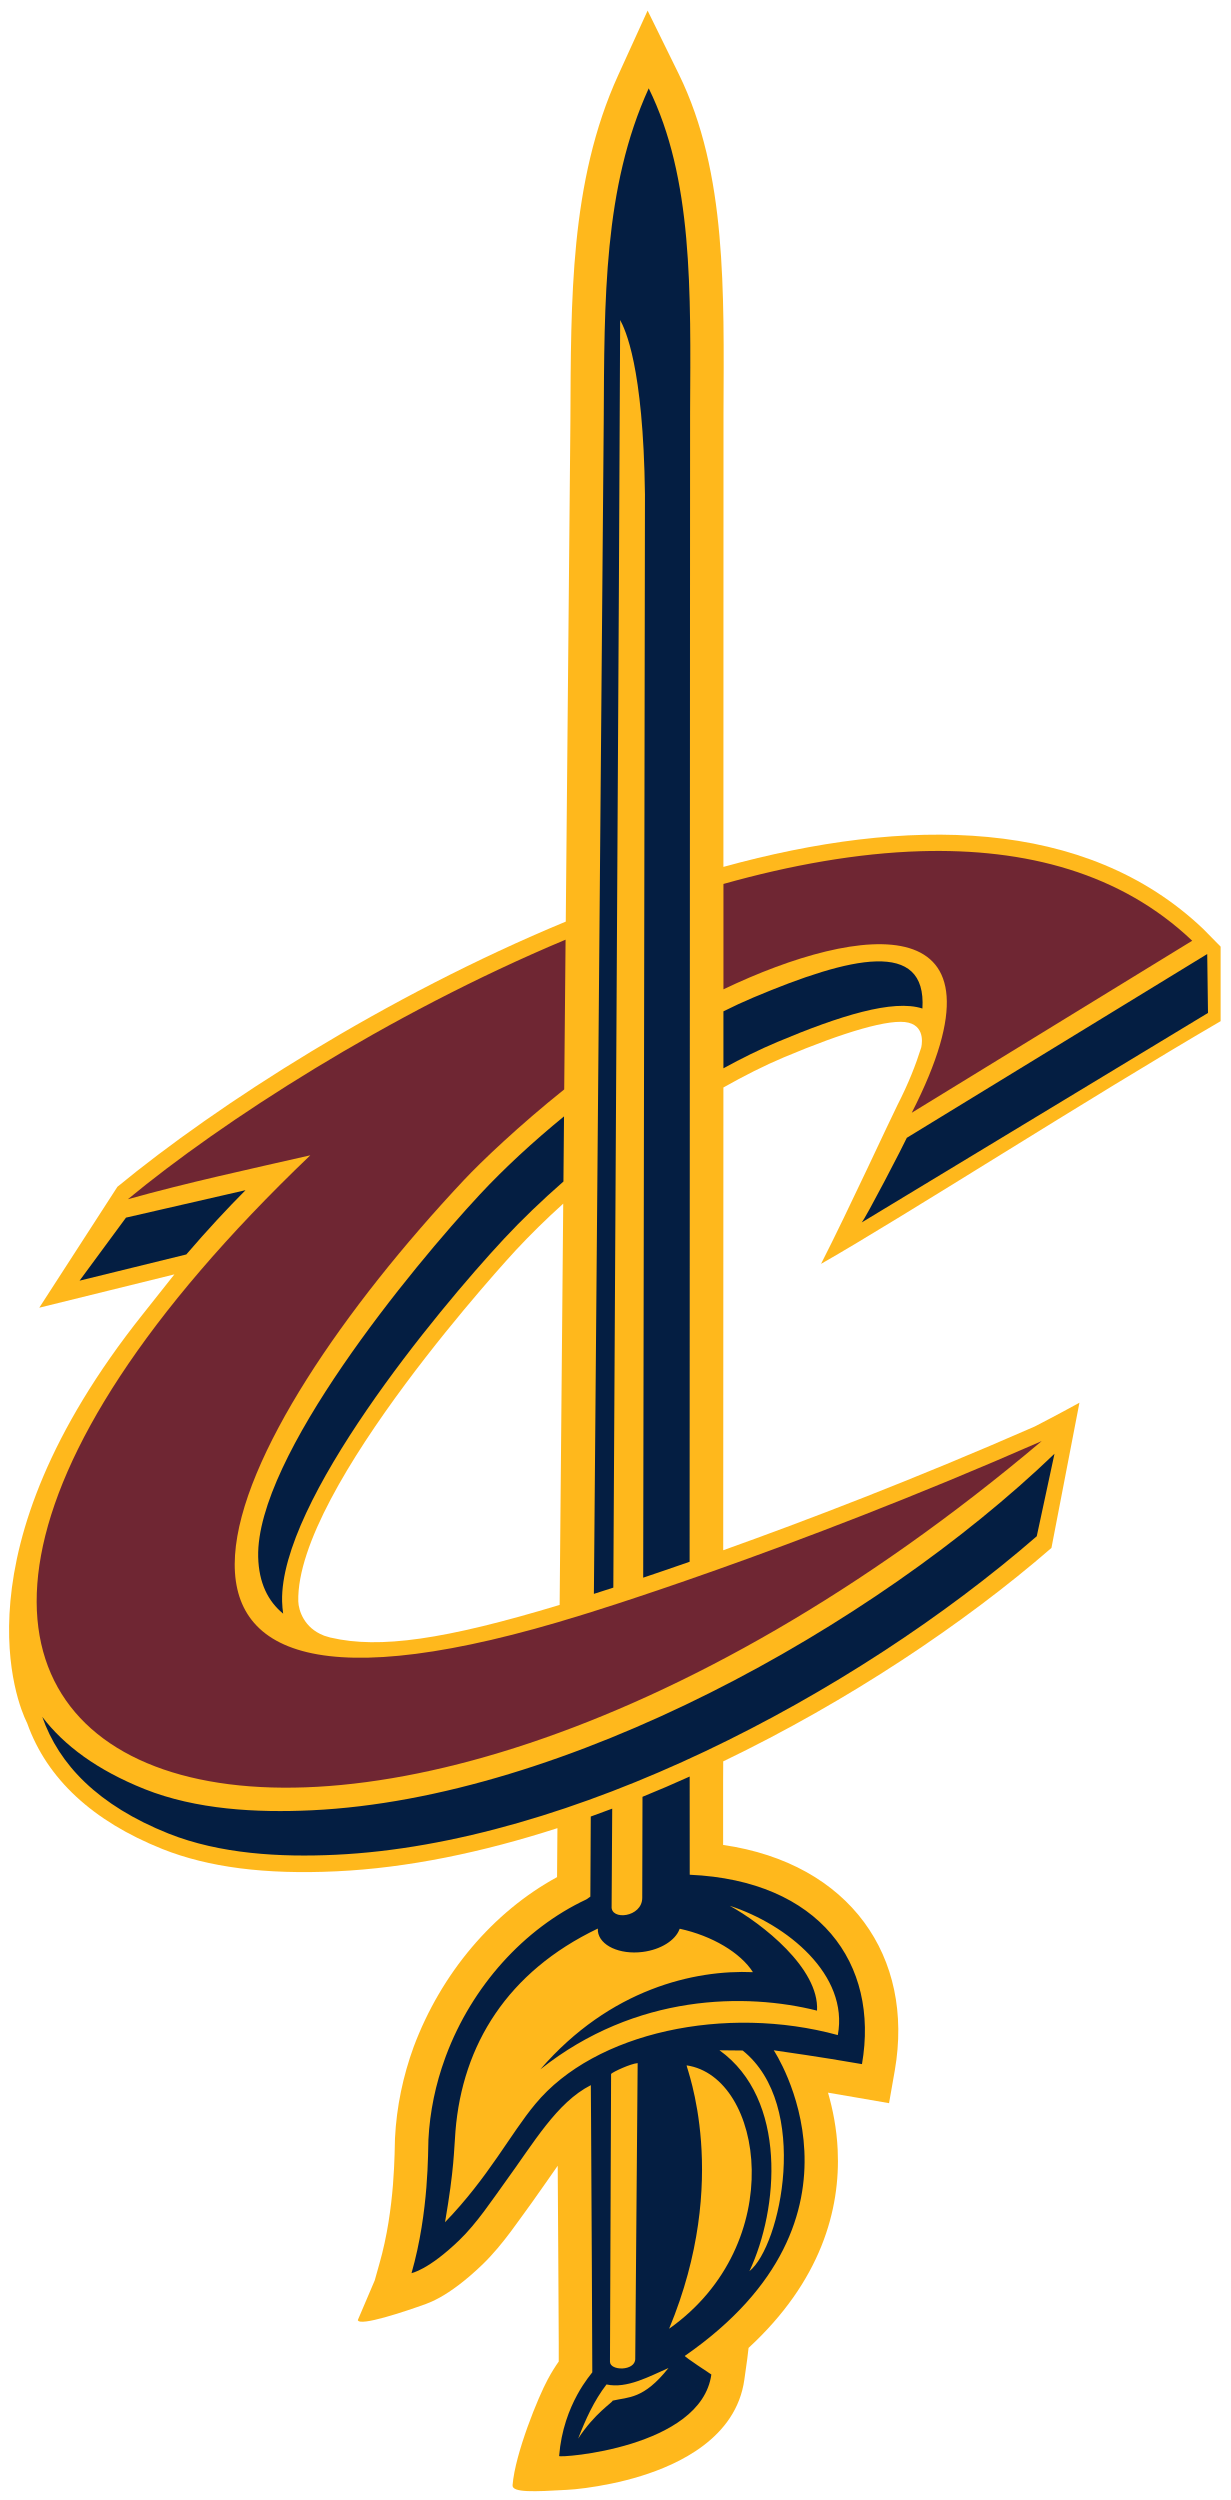
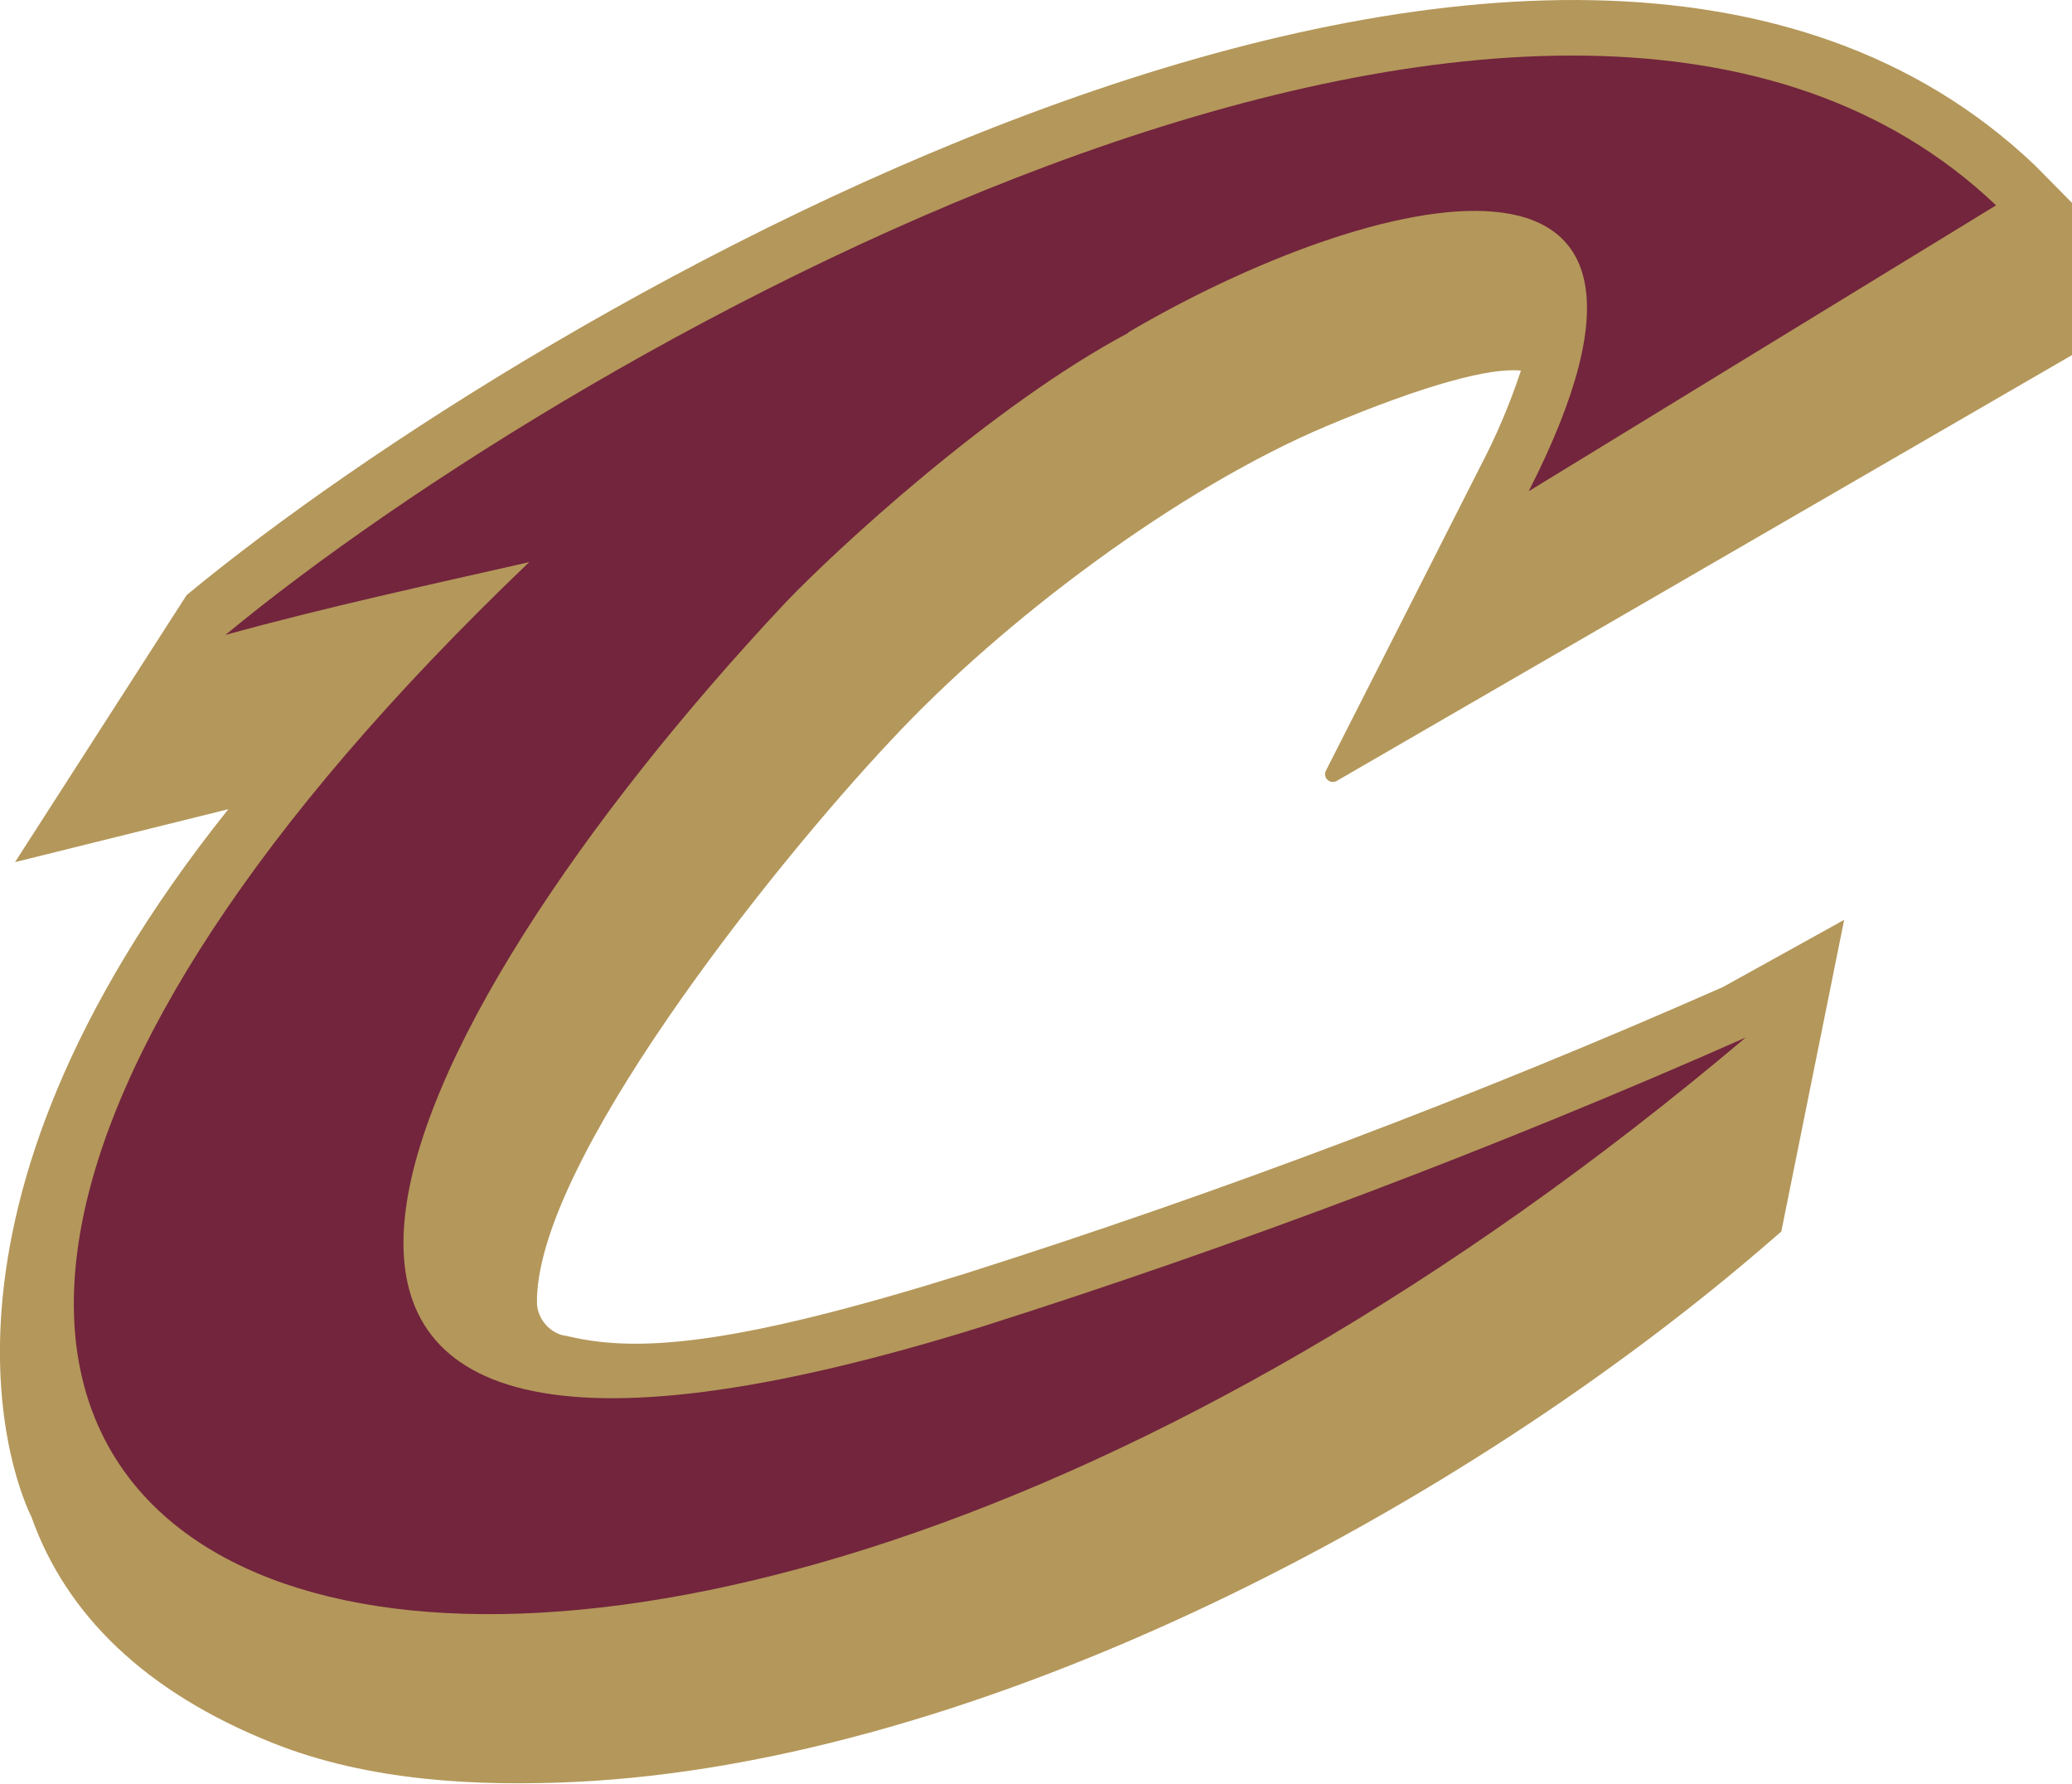
- <svg xmlns="http://www.w3.org/2000/svg" xml:space="preserve" height="257.93" viewBox="0 0 127 257.935" width="127" version="1.1">
-   <g transform="matrix(1.25 0 0 -1.25 -37.812 404.35)">
-     <g fill-rule="evenodd" transform="matrix(4.8621 0 0 4.8621 -309.18 -847.02)">
-       <path d="m13.549 0-0.621 1.363c-0.522 1.144-0.77 2.344-0.893 3.572-0.119 1.202-0.119 2.468-0.125 3.801l-0.098 10.596c-3.822 1.584-7.392 3.88-9.514 5.627-0.048 0.075-1.075 1.661-1.658 2.566 0.806-0.199 2.867-0.707 2.867-0.707l-0.666 0.84c-4.035 5.067-2.644 8.3-2.473 8.652l0.01 0.02 0.008 0.02c0.419 1.171 1.382 2.068 2.867 2.662 0.976 0.389 2.183 0.544 3.689 0.473 1.515-0.07 3.106-0.404 4.693-0.916l-0.008 1.039c-1.361 0.743-2.458 2.041-3.043 3.603-0.223 0.613-0.363 1.267-0.396 1.94-0.005 0.11-0.003 0.482-0.043 0.988-0.039 0.477-0.117 1.081-0.291 1.685l-0.096 0.342-0.359 0.842c0.035 0.142 1.008-0.184 1.445-0.342 0.066-0.024 0.164-0.065 0.295-0.137 0.233-0.13 0.535-0.344 0.906-0.701 0.225-0.217 0.428-0.468 0.598-0.695 0.165-0.22 0.317-0.439 0.451-0.621 0.191-0.264 0.369-0.529 0.547-0.779l0.014 2.254 0.008 1.498v0.402c-0.068 0.096-0.149 0.222-0.232 0.377-0.201 0.37-0.694 1.573-0.748 2.248-0.013 0.161 0.464 0.138 1.156 0.098 0.095-0.004 0.231-0.017 0.396-0.039 0.318-0.043 0.745-0.121 1.178-0.256 0.775-0.241 2.017-0.797 2.189-2.047l0.062-0.443 0.027-0.227c1.534-1.414 1.952-2.934 1.891-4.205-0.021-0.449-0.104-0.861-0.205-1.211l0.596 0.102 0.699 0.121 0.123-0.701c0.415-2.397-0.945-4.387-3.644-4.779v-1.373l0.002-0.4c2.654-1.278 5.116-2.924 6.965-4.529l0.594-3.082c-0.424 0.235-0.939 0.5-0.939 0.5l-0.016 0.008c-2.547 1.116-4.867 2.002-6.604 2.623l0.004-9.82c0.44-0.249 0.871-0.466 1.281-0.639 1.274-0.537 2.266-0.833 2.648-0.736 0.383 0.095 0.268 0.529 0.268 0.529-0.117 0.369-0.262 0.746-0.508 1.228-0.138 0.271-1.033 2.216-1.617 3.361 1.8-1.028 5.663-3.509 8.479-5.15v-1.582c-0.128-0.129-0.371-0.377-0.371-0.377-2.496-2.374-6.292-2.387-10.18-1.315l0.002-9.613c0.006-1.331 0.02-2.6-0.086-3.779-0.107-1.207-0.344-2.374-0.865-3.436l-0.66-1.344zm-1.791 25.318-0.076 8.514c-2.444 0.739-3.825 0.934-4.852 0.695l-0.012-0.002-0.137-0.041-0.012-0.006c-0.407-0.159-0.527-0.527-0.533-0.721-0.058-2.402 4.571-7.403 4.617-7.453 0.309-0.331 0.646-0.663 1.004-0.986z" transform="matrix(.8 0 0 -.8 69.966 240.56)" fill="#ffb81c" />
-       <path d="m19.342 17.838c-1.339 0.04-2.755 0.294-4.184 0.695v2.236c2.925-1.401 6.254-1.805 3.996 2.619l5.951-3.65c-1.511-1.438-3.531-1.966-5.764-1.9zm-7.533 1.877c-3.786 1.587-7.298 3.86-9.289 5.508 1.276-0.356 2.58-0.637 3.871-0.932-14.198 13.576 0.234 18.979 15.521 6.064-5.404 2.373-9.754 3.689-9.754 3.689-11.192 3.484-7.612-3.79-2.502-9.233 0.36-0.384 1.169-1.155 2.123-1.918l0.029-3.18z" transform="matrix(.8 0 0 -.8 69.966 240.56)" fill="#6f2633" />
-       <path d="m87.411 214.66c-3.121-2.71-7.916-5.221-11.903-5.407-0.934-0.044-1.96 0.011-2.836 0.36-1.197 0.479-1.86 1.171-2.143 1.981 0.369-0.486 0.932-0.904 1.736-1.226 0.876-0.35 1.903-0.404 2.836-0.36 4.303 0.201 9.545 3.108 12.611 6.052l-0.301-1.4zm-14.437 4.784c-0.621-0.151-1.25-0.307-1.812-0.445 0.079 0.104 0.657 0.896 0.788 1.07 0.686 0.159 1.39 0.318 2.029 0.466-0.307-0.309-0.651-0.678-1.005-1.091m17.331 5.1 0.013-1-5.879-3.557c0.064 0.064 0.728 1.347 0.766 1.437l5.1 3.12zm-7.702-0.737c-0.167-0.07-0.339-0.15-0.511-0.236v-0.967c0.311 0.171 0.618 0.322 0.918 0.448 1.057 0.445 1.962 0.728 2.46 0.567 0.074 1.183-1.209 0.887-2.867 0.188m-3.217-2.019c-0.529-0.433-1.018-0.885-1.425-1.322-1.151-1.238-3.807-4.462-3.767-6.157 0.011-0.443 0.168-0.753 0.424-0.963-0.01 0.066-0.015 0.135-0.018 0.209-0.04 1.694 2.617 4.919 3.768 6.156 0.298 0.32 0.639 0.648 1.008 0.971l0.01 1.106zm2.134-12.874-0.001 1.667c-0.265-0.12-0.533-0.235-0.801-0.344l-0.004-1.715c-0.001-0.334-0.542-0.39-0.52-0.142l0.01 1.656c-0.121-0.046-0.243-0.091-0.364-0.134l-0.007-1.36-0.068-0.047c-1.06-0.496-1.941-1.475-2.382-2.652-0.005-0.014-0.011-0.029-0.016-0.044-0.16-0.438-0.259-0.904-0.283-1.382-0.009-0.18 0.013-1.218-0.287-2.267 0.001 0.004 0.278 0.046 0.813 0.562 0.296 0.285 0.562 0.689 0.773 0.98 0.489 0.671 0.88 1.356 1.458 1.65l0.004-0.601c0.007-1.147 0.023-4.26 0.021-4.274-0.004-0.017-0.494-0.534-0.563-1.421-0.003-0.037 2.411 0.134 2.584 1.384 0 0-0.465 0.305-0.45 0.316 3.399 2.358 1.509 5.188 1.509 5.188 0.823-0.118 1.28-0.197 1.498-0.235 0.296 1.71-0.72 3.117-2.924 3.215m-1.309-8.928c0.004-0.027-0.306-0.215-0.585-0.644 0.123 0.32 0.268 0.642 0.481 0.919 0.347-0.076 0.731 0.139 1.052 0.279-0.423-0.534-0.679-0.49-0.948-0.554m-0.045 0.661 0.019 4.886c0.038 0.038 0.333 0.174 0.451 0.183l-0.041-5.022c-0.001-0.208-0.43-0.206-0.429-0.047m1.004 0.56c1.058 2.546 0.287 4.438 0.297 4.471 1.307-0.192 1.74-3.032-0.297-4.471m1.363 0.977c0.499 1.058 0.647 2.919-0.508 3.75l0.394-0.004c1.159-0.928 0.645-3.324 0.114-3.746m1.501 4.008c-1.901 0.52-4.124 0.054-5.136-1.171-0.419-0.502-0.794-1.243-1.532-2.006 0.158 0.918 0.15 1.216 0.177 1.547 0.119 1.468 0.884 2.704 2.414 3.437h0.003c0-0.016-0.001-0.031 0.001-0.046 0.03-0.241 0.368-0.398 0.757-0.35 0.313 0.039 0.559 0.199 0.628 0.386 0.001 0.002 0.003 0.005 0.005 0.008 0.548-0.119 1.031-0.406 1.242-0.737-0.985 0.043-2.425-0.28-3.609-1.65 1.627 1.292 3.497 1.299 4.697 0.997 0.041 0.719-0.939 1.481-1.482 1.78 0.978-0.319 2.024-1.173 1.835-2.195m-3.811 7.596 0.095 17.075 0.021 4.444c0.083-0.157 0.393-0.775 0.421-2.961l-0.03-18.389c0.232 0.078 0.496 0.168 0.788 0.27l0.008 19.496c0.011 2.092 0.049 3.99-0.702 5.517-0.767-1.681-0.753-3.574-0.764-5.667l-0.167-19.891c0.09 0.028 0.2 0.064 0.33 0.106" fill="#041e42" />
+ <svg xmlns="http://www.w3.org/2000/svg" viewBox="0 0 85.39 73.48">
+   <defs>
+     <style>.cls-1{fill:#b4975a;}.cls-2{fill:#72253d;}</style>
+   </defs>
+   <g id="Layer_2" data-name="Layer 2">
+     <g id="Layer_1-2" data-name="Layer 1">
+       <path class="cls-1" d="M85.39,14.63V8.36L83.86,6.81C64.17-11.92,22,12.67,7.69,24.52l-7.07,11,8.79-2.18C-4.1,50.25.73,61.36,1.3,62.51c1.42,4,4.67,7.2,9.93,9.3,4,1.6,8.53,1.79,12.42,1.61C40.44,72.64,60.29,62.17,73.11,51l.3-.26L76,37.9l-5,2.77a310.41,310.41,0,0,1-31.21,11.8c-9.11,2.84-13.29,3.3-16.27,2.61L23.13,55a1.46,1.46,0,0,1-1-1.26c-.14-5.7,9.66-18,14.6-23.25,4.6-4.94,11.83-10.36,17.95-12.94,4.1-1.72,6.74-2.41,8-2.28a26.36,26.36,0,0,1-1.7,4s-4.76,9.39-6.34,12.49a.32.32,0,0,0,.44.42Z" />
+       <path class="cls-2" d="M46.51,13.71c-5.65,3-12.12,9-14.15,11.13C15.85,42.43,4.28,65.93,40.44,54.67a310.14,310.14,0,0,0,31.5-11.92C22.55,84.47-24.07,67,21.81,23.16c-4.18.95-8.39,1.86-12.52,3C24,14,64.27-8.66,82.26,8.46L63,20.24c8.25-16.17-6.61-12.37-16.53-6.53" />
    </g>
  </g>
</svg>
